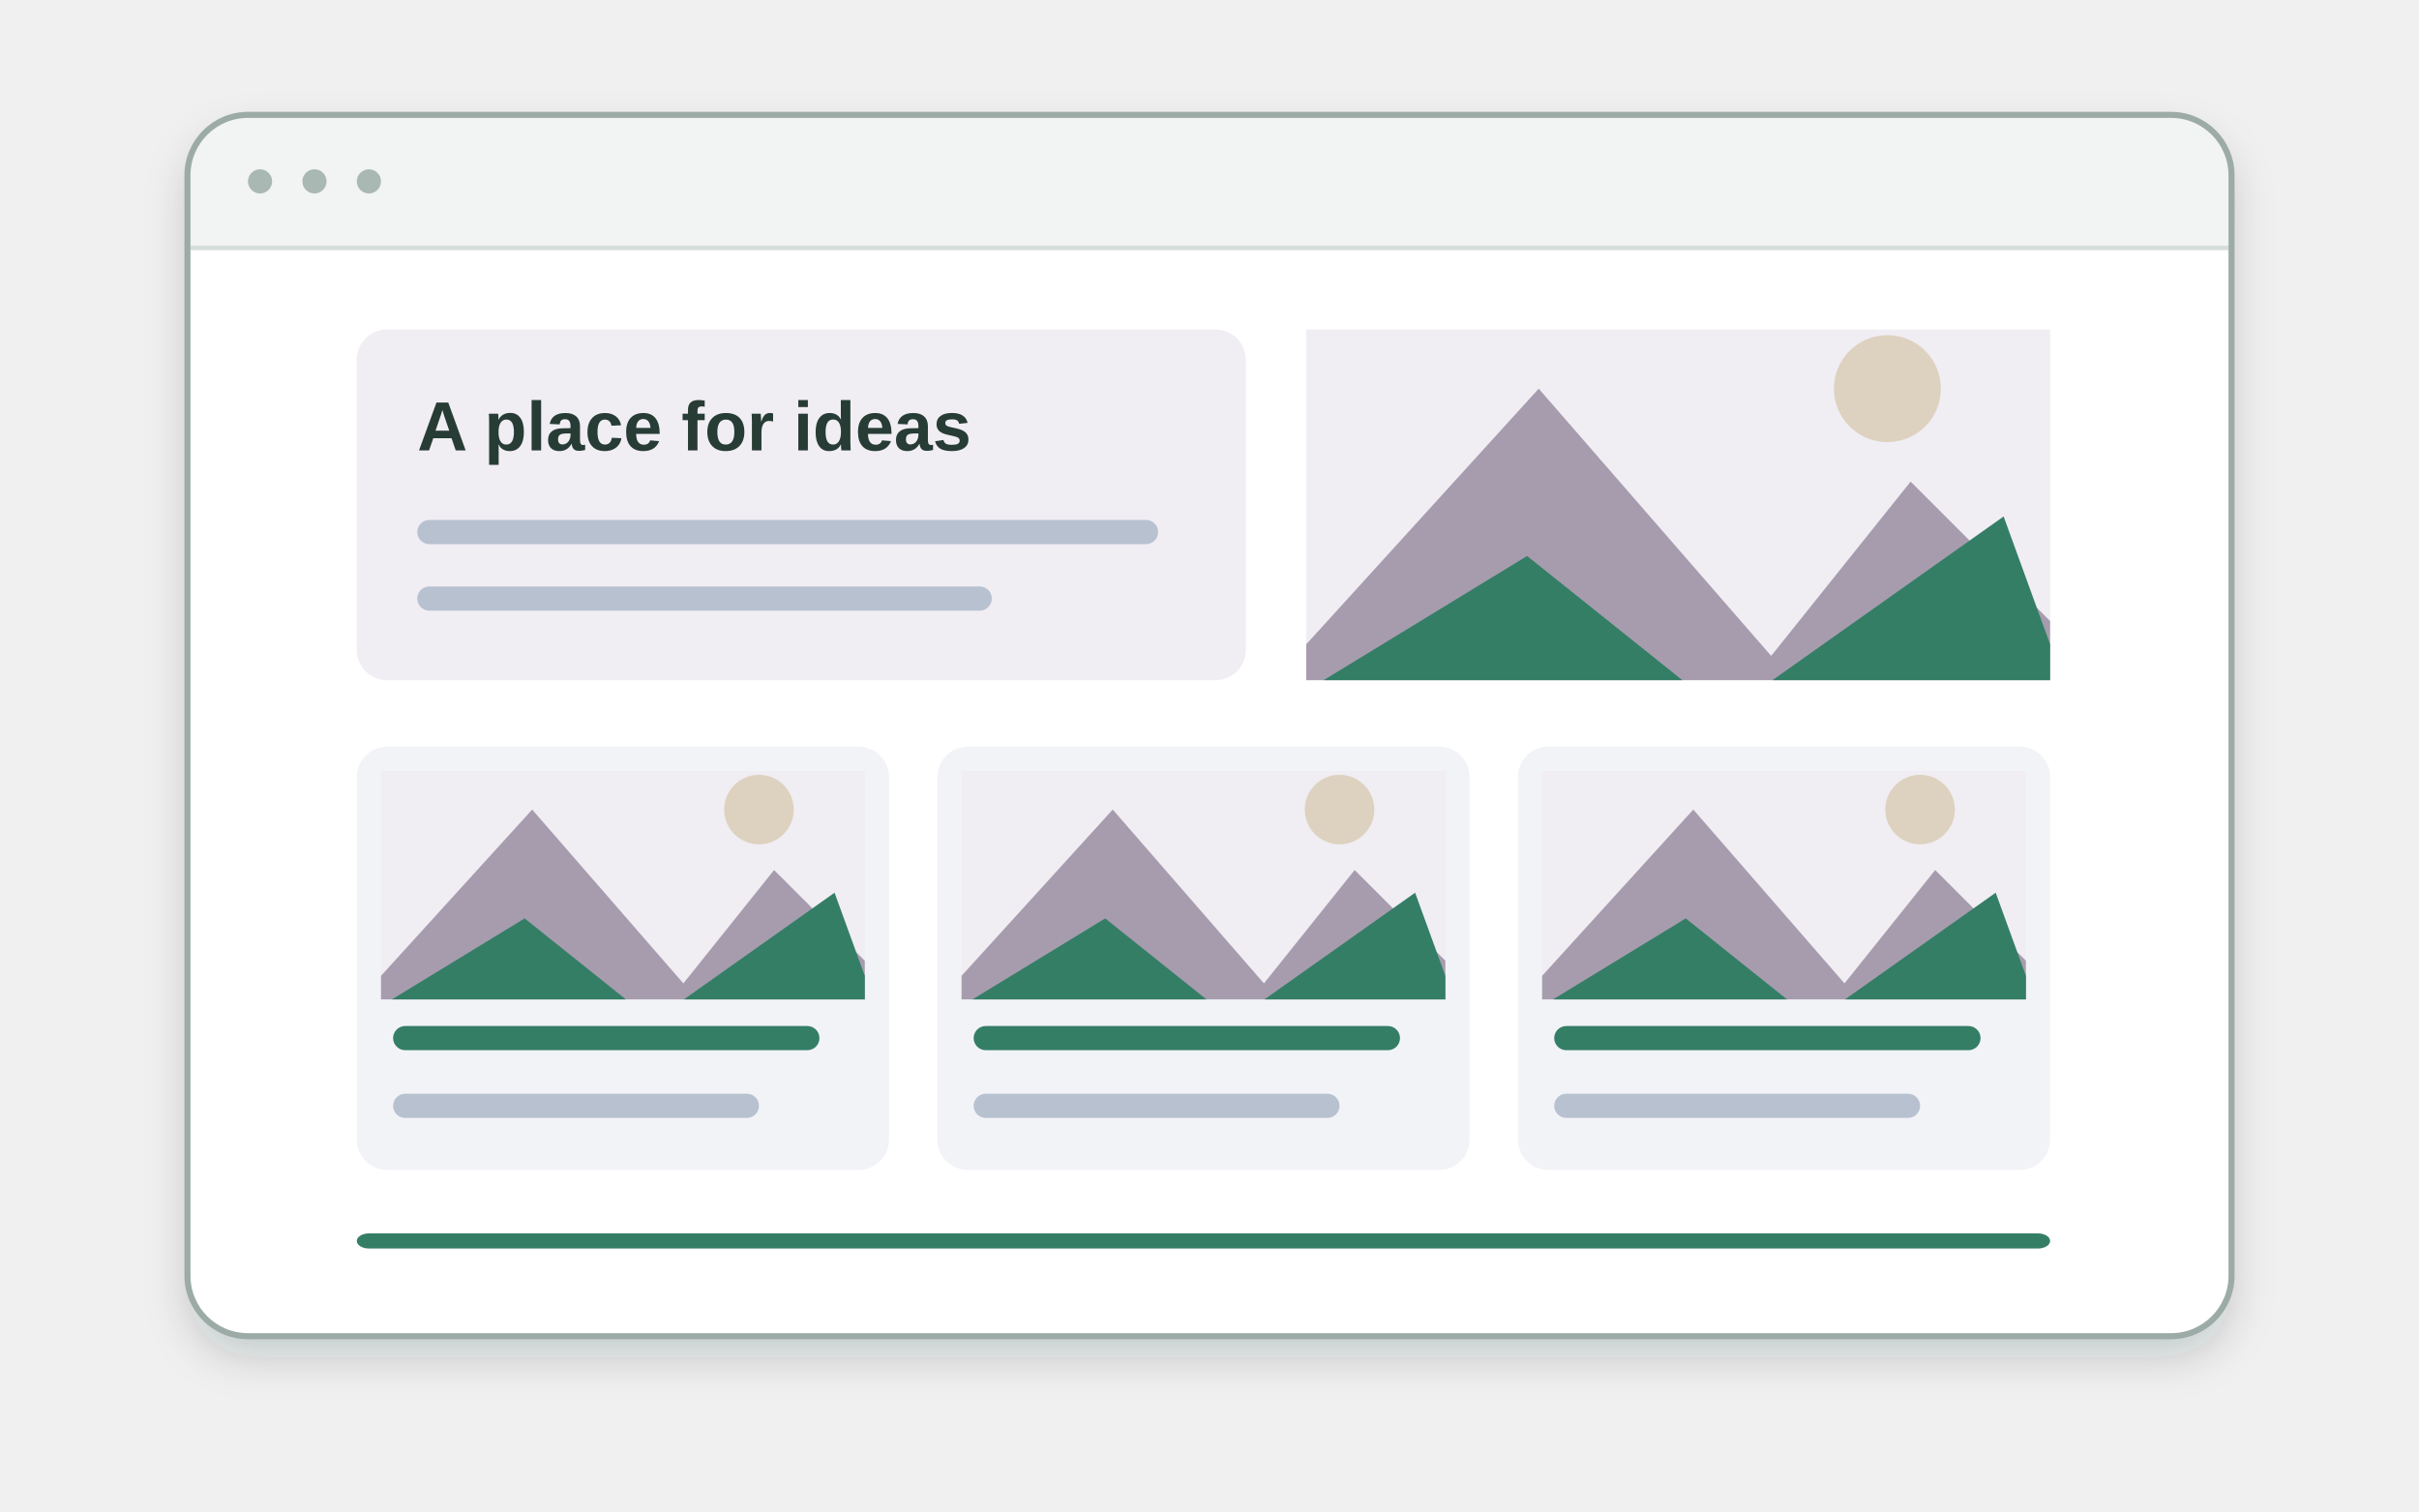
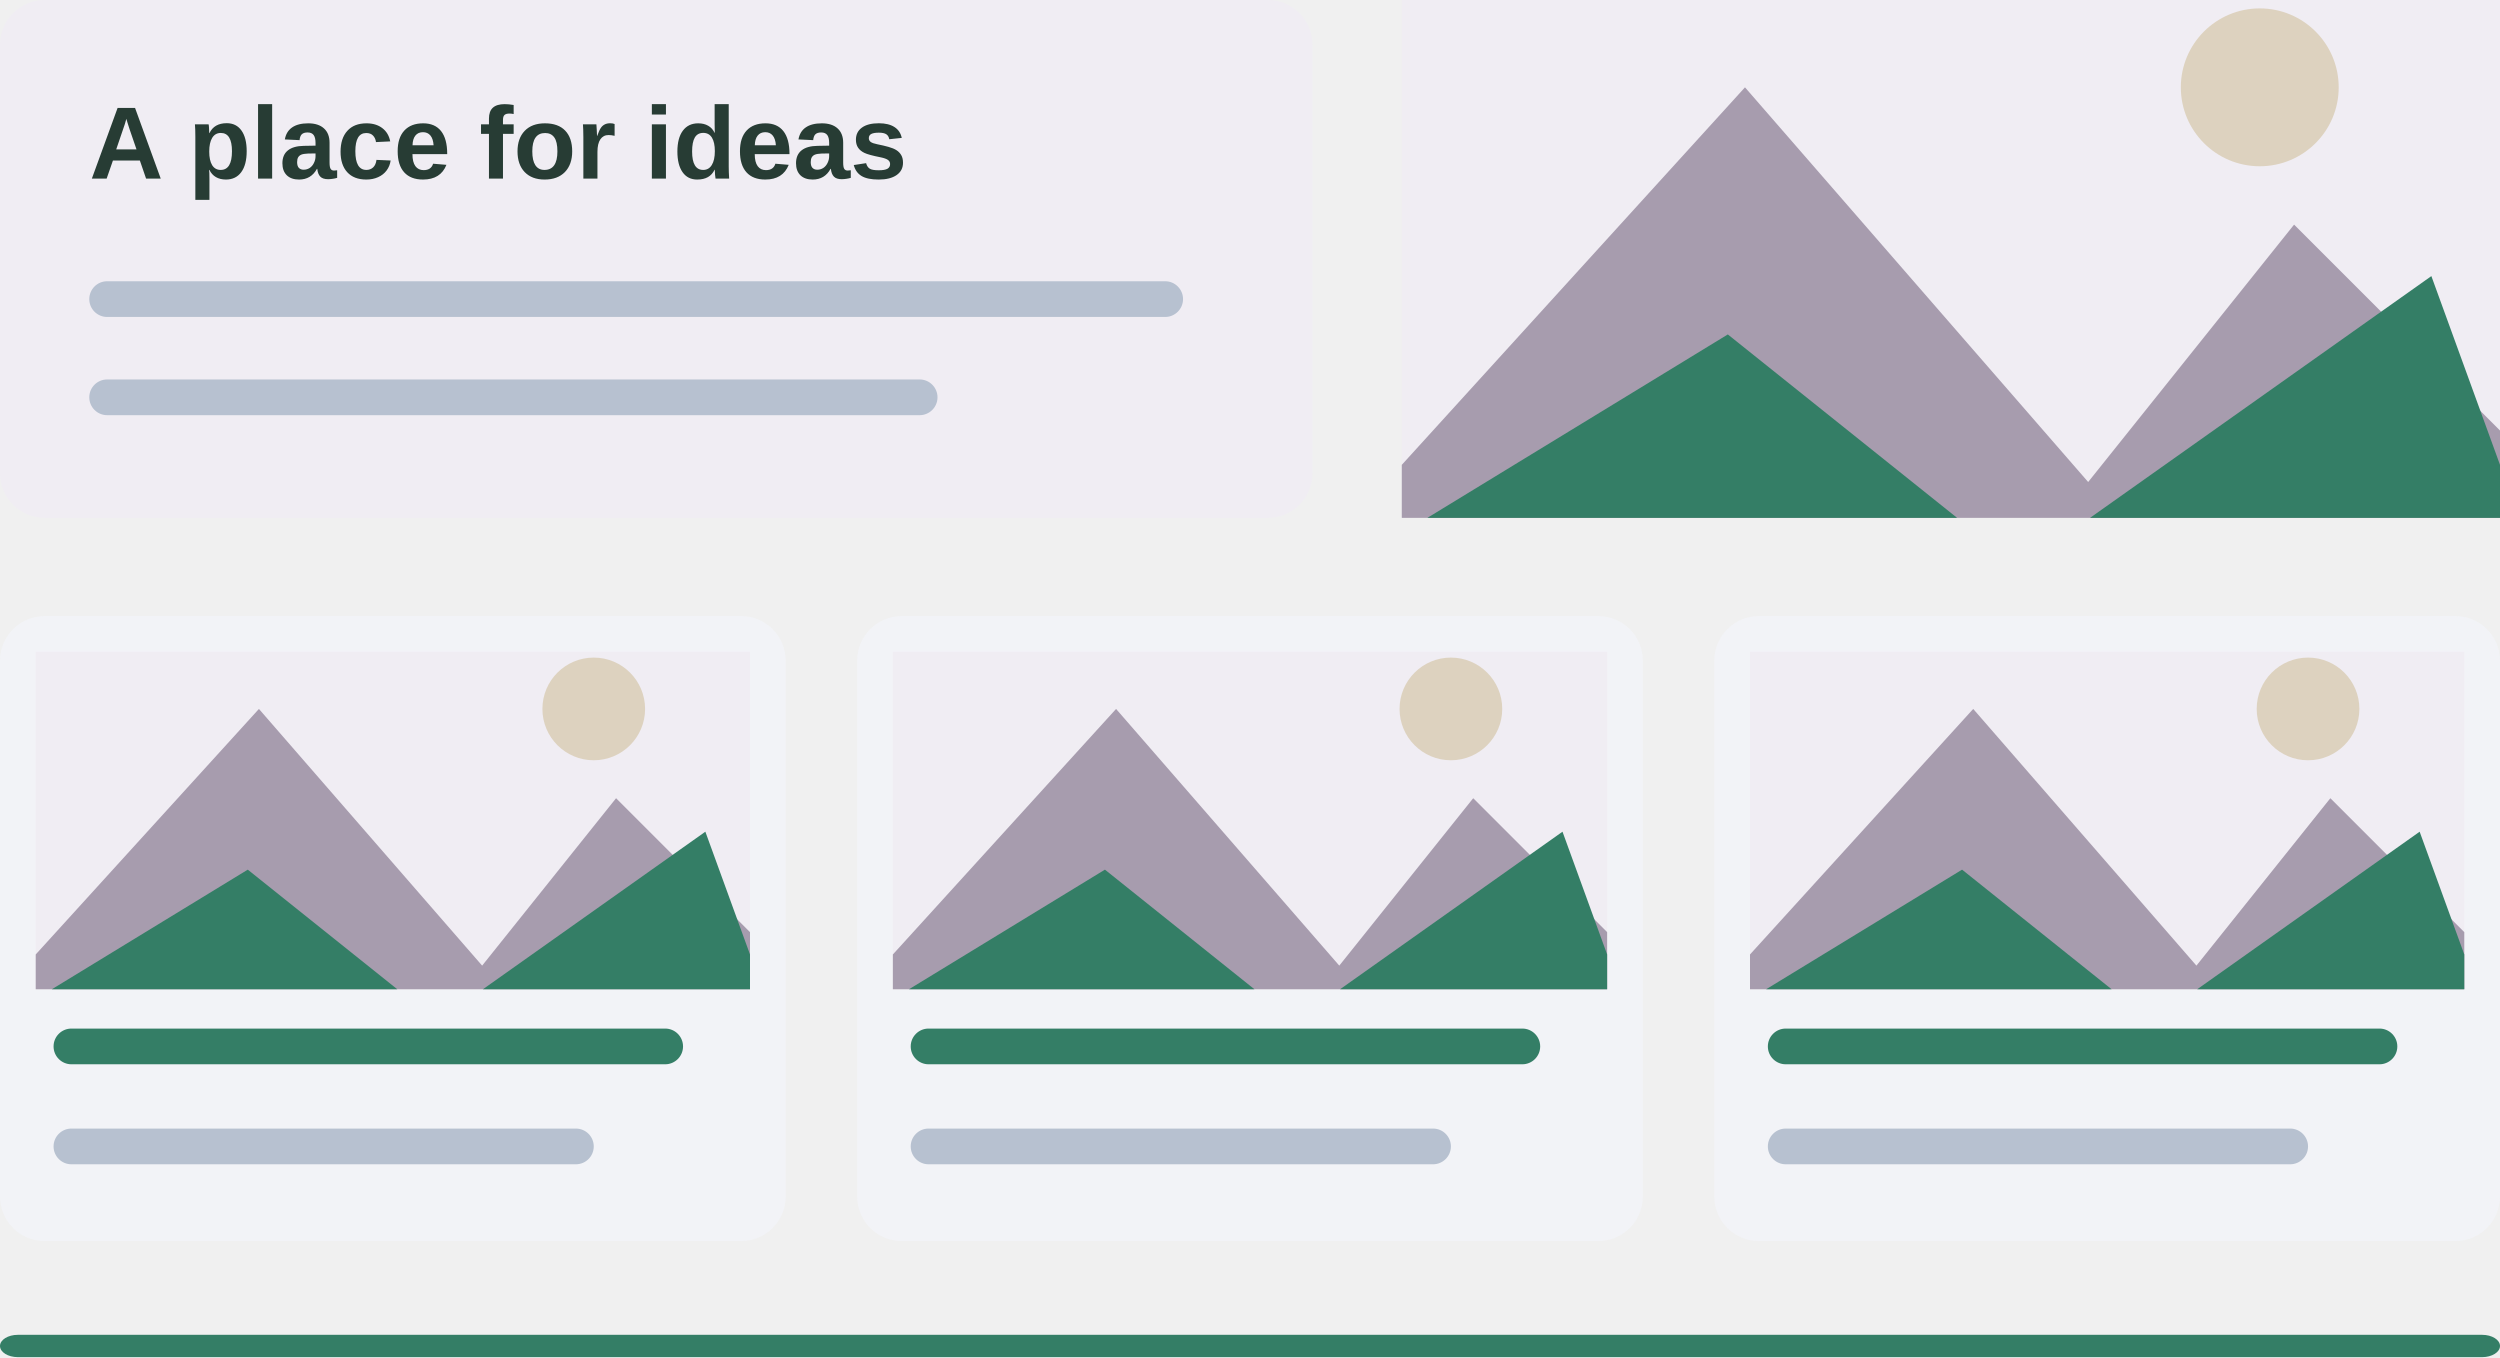
- <svg xmlns="http://www.w3.org/2000/svg" width="800" height="500" viewBox="0 0 800 500">
-   <defs>
-     <clipPath id="window">
-       <rect x="62" y="82" width="676" height="360" rx="16" />
-     </clipPath>
-     <filter id="window-shadow" filterUnits="userSpaceOnUse" x="24" y="6" width="752" height="480" color-interpolation-filters="sRGB">
-       <feDropShadow dx="0" dy="7" stdDeviation="7" flood-color="#18231f" flood-opacity="0.18" />
-     </filter>
-   </defs>
-   <rect x="62" y="38" width="676" height="404" rx="20" fill="#fff" filter="url(#window-shadow)" />
-   <rect x="62" y="38" width="676" height="44" rx="20" fill="#f1f4f3" />
-   <path d="M62 66h676v16H62" fill="#f1f4f3" />
-   <circle cx="86" cy="60" r="4" fill="#a9b8b2" />
-   <circle cx="104" cy="60" r="4" fill="#a9b8b2" />
-   <circle cx="122" cy="60" r="4" fill="#a9b8b2" />
-   <path d="M63 82h674" stroke="#d5dedb" stroke-width="1.5" />
-   <g clip-path="url(#window)">
-     <rect x="118" y="109" width="294" height="116" rx="10" fill="#f0edf3" />
-     <text x="138" y="149" font-family="Arial, sans-serif" font-size="23" font-weight="700" fill="#273c34">A place for ideas</text>
-     <rect x="138" y="172" width="245" height="8" rx="4" fill="#b7c1d0" />
-     <rect x="138" y="194" width="190" height="8" rx="4" fill="#b7c1d0" />
-     <svg x="432" y="109" width="246" height="116" viewBox="0 0 320 180" preserveAspectRatio="xMidYMid slice">
-       <rect width="320" height="180" fill="#f0edf3" />
-       <circle cx="250" cy="40" r="23" fill="#ddd2bf" />
-       <path d="M0 150 100 40 200 155 260 80 320 140V180H0" fill="#a79cae" />
-       <path d="M0 170 95 112 180 180 300 95 320 150V180H0" fill="#347e66" />
-     </svg>
-     <rect x="118" y="247" width="176" height="140" rx="10" fill="#f2f3f7" />
-     <svg x="126" y="255" width="160" height="75.6" viewBox="0 0 320 180" preserveAspectRatio="xMidYMid slice">
-       <rect width="320" height="180" fill="#f0edf3" />
-       <circle cx="250" cy="40" r="23" fill="#ddd2bf" />
-       <path d="M0 150 100 40 200 155 260 80 320 140V180H0" fill="#a79cae" />
-       <path d="M0 170 95 112 180 180 300 95 320 150V180H0" fill="#347e66" />
-     </svg>
-     <rect x="130" y="339.4" width="141" height="8" rx="4" fill="#347e66" />
-     <rect x="130" y="361.8" width="121" height="8" rx="4" fill="#b7c1d0" />
-     <rect x="310" y="247" width="176" height="140" rx="10" fill="#f2f3f7" />
-     <svg x="318" y="255" width="160" height="75.6" viewBox="0 0 320 180" preserveAspectRatio="xMidYMid slice">
-       <rect width="320" height="180" fill="#f0edf3" />
-       <circle cx="250" cy="40" r="23" fill="#ddd2bf" />
-       <path d="M0 150 100 40 200 155 260 80 320 140V180H0" fill="#a79cae" />
-       <path d="M0 170 95 112 180 180 300 95 320 150V180H0" fill="#347e66" />
-     </svg>
-     <rect x="322" y="339.4" width="141" height="8" rx="4" fill="#347e66" />
-     <rect x="322" y="361.8" width="121" height="8" rx="4" fill="#b7c1d0" />
-     <rect x="502" y="247" width="176" height="140" rx="10" fill="#f2f3f7" />
-     <svg x="510" y="255" width="160" height="75.6" viewBox="0 0 320 180" preserveAspectRatio="xMidYMid slice">
-       <rect width="320" height="180" fill="#f0edf3" />
-       <circle cx="250" cy="40" r="23" fill="#ddd2bf" />
-       <path d="M0 150 100 40 200 155 260 80 320 140V180H0" fill="#a79cae" />
-       <path d="M0 170 95 112 180 180 300 95 320 150V180H0" fill="#347e66" />
-     </svg>
-     <rect x="514" y="339.4" width="141" height="8" rx="4" fill="#347e66" />
-     <rect x="514" y="361.8" width="121" height="8" rx="4" fill="#b7c1d0" />
-     <rect x="118" y="408" width="560" height="5" rx="4" fill="#347e66" />
-   </g>
-   <rect x="62" y="38" width="676" height="404" rx="20" fill="none" stroke="#9caba6" stroke-width="2" />
+ <svg xmlns="http://www.w3.org/2000/svg" width="560" height="304" viewBox="118 109 560 304">
+   <rect x="118" y="109" width="294" height="116" rx="10" fill="#f0edf3" />
+   <text x="138" y="149" font-family="Arial, sans-serif" font-size="23" font-weight="700" fill="#273c34">A place for ideas</text>
+   <rect x="138" y="172" width="245" height="8" rx="4" fill="#b7c1d0" />
+   <rect x="138" y="194" width="190" height="8" rx="4" fill="#b7c1d0" />
+   <svg x="432" y="109" width="246" height="116" viewBox="0 0 320 180" preserveAspectRatio="xMidYMid slice">
+     <rect width="320" height="180" fill="#f0edf3" />
+     <circle cx="250" cy="40" r="23" fill="#ddd2bf" />
+     <path d="M0 150 100 40 200 155 260 80 320 140V180H0" fill="#a79cae" />
+     <path d="M0 170 95 112 180 180 300 95 320 150V180H0" fill="#347e66" />
+   </svg>
+   <rect x="118" y="247" width="176" height="140" rx="10" fill="#f2f3f7" />
+   <svg x="126" y="255" width="160" height="75.6" viewBox="0 0 320 180" preserveAspectRatio="xMidYMid slice">
+     <rect width="320" height="180" fill="#f0edf3" />
+     <circle cx="250" cy="40" r="23" fill="#ddd2bf" />
+     <path d="M0 150 100 40 200 155 260 80 320 140V180H0" fill="#a79cae" />
+     <path d="M0 170 95 112 180 180 300 95 320 150V180H0" fill="#347e66" />
+   </svg>
+   <rect x="130" y="339.4" width="141" height="8" rx="4" fill="#347e66" />
+   <rect x="130" y="361.8" width="121" height="8" rx="4" fill="#b7c1d0" />
+   <rect x="310" y="247" width="176" height="140" rx="10" fill="#f2f3f7" />
+   <svg x="318" y="255" width="160" height="75.6" viewBox="0 0 320 180" preserveAspectRatio="xMidYMid slice">
+     <rect width="320" height="180" fill="#f0edf3" />
+     <circle cx="250" cy="40" r="23" fill="#ddd2bf" />
+     <path d="M0 150 100 40 200 155 260 80 320 140V180H0" fill="#a79cae" />
+     <path d="M0 170 95 112 180 180 300 95 320 150V180H0" fill="#347e66" />
+   </svg>
+   <rect x="322" y="339.4" width="141" height="8" rx="4" fill="#347e66" />
+   <rect x="322" y="361.8" width="121" height="8" rx="4" fill="#b7c1d0" />
+   <rect x="502" y="247" width="176" height="140" rx="10" fill="#f2f3f7" />
+   <svg x="510" y="255" width="160" height="75.6" viewBox="0 0 320 180" preserveAspectRatio="xMidYMid slice">
+     <rect width="320" height="180" fill="#f0edf3" />
+     <circle cx="250" cy="40" r="23" fill="#ddd2bf" />
+     <path d="M0 150 100 40 200 155 260 80 320 140V180H0" fill="#a79cae" />
+     <path d="M0 170 95 112 180 180 300 95 320 150V180H0" fill="#347e66" />
+   </svg>
+   <rect x="514" y="339.4" width="141" height="8" rx="4" fill="#347e66" />
+   <rect x="514" y="361.8" width="121" height="8" rx="4" fill="#b7c1d0" />
+   <rect x="118" y="408" width="560" height="5" rx="4" fill="#347e66" />
</svg>
